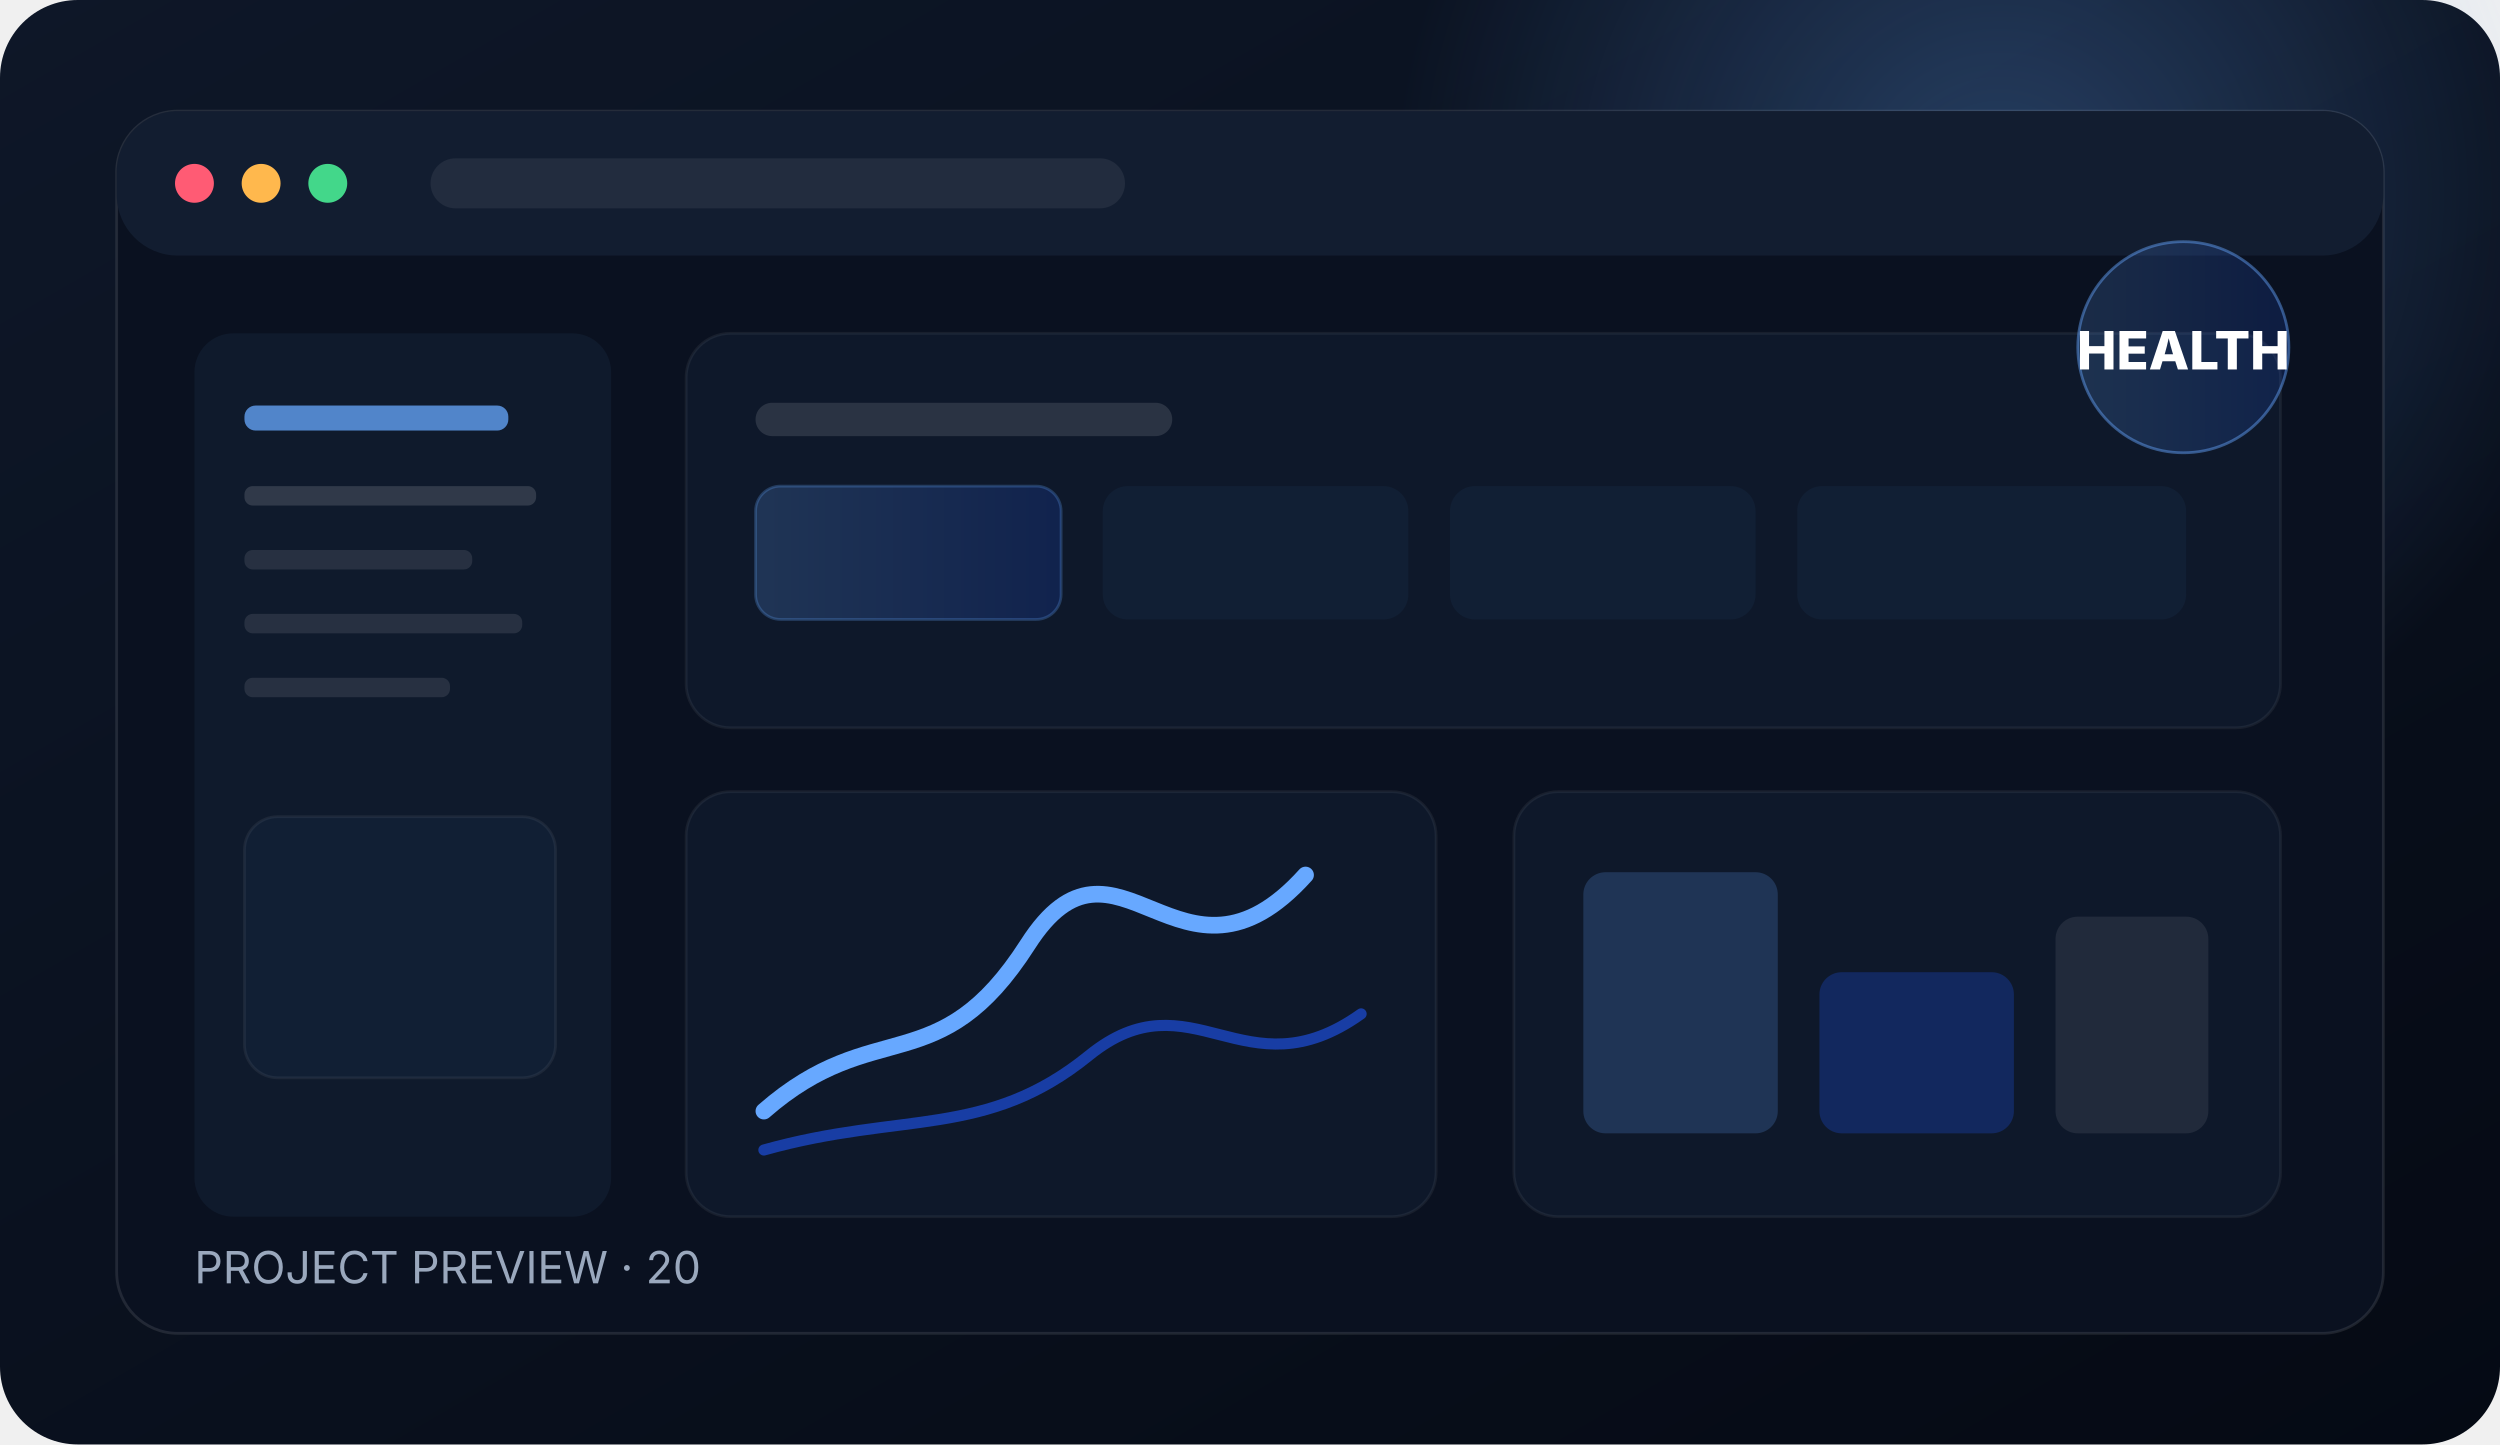
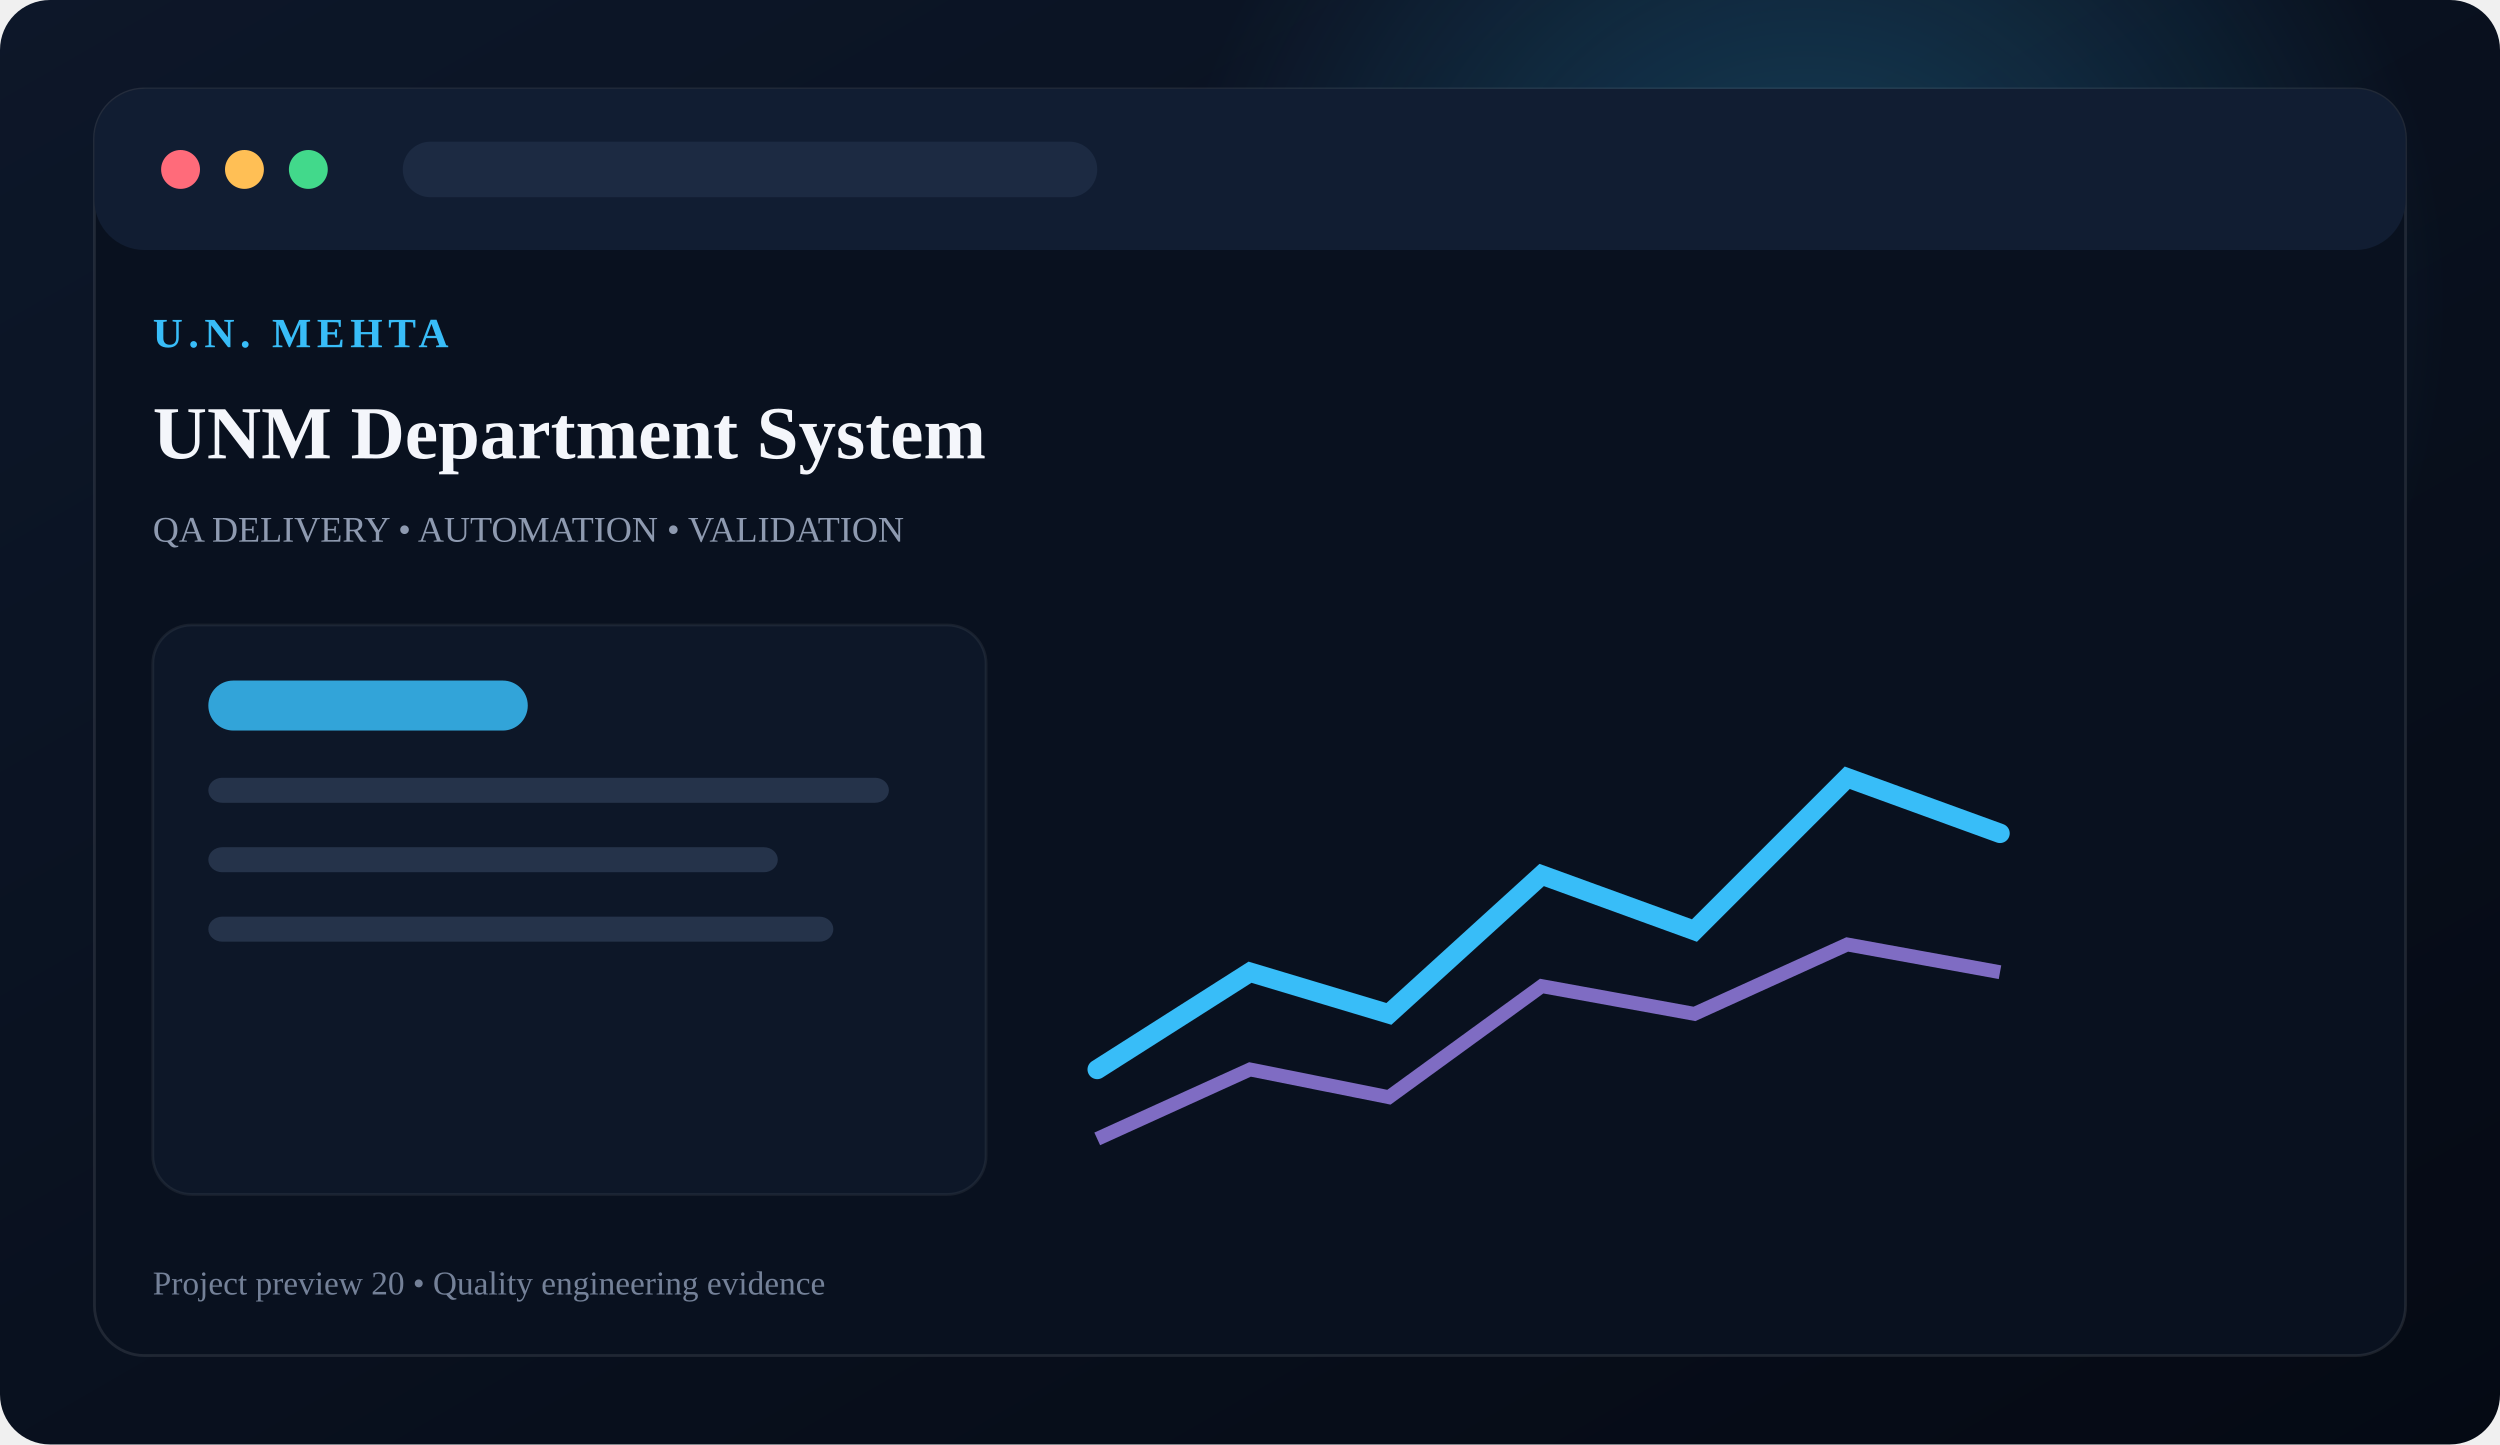
<svg xmlns="http://www.w3.org/2000/svg" viewBox="0 0 900 520">
  <defs>
    <linearGradient id="bg" x1="0" y1="0" x2="1" y2="1">
-       <stop offset="0" stop-color="#0e1728" />
+       <stop offset="0" stop-color="#0d1729" />
      <stop offset="1" stop-color="#050a14" />
    </linearGradient>
-     <linearGradient id="accent" x1="0" y1="0" x2="1" y2="0">
-       <stop offset="0" stop-color="#67a8ff" />
-       <stop offset="1" stop-color="#1d4ed8" />
-     </linearGradient>
-     <radialGradient id="glow">
-       <stop offset="0" stop-color="#67a8ff" stop-opacity=".30" />
-       <stop offset="1" stop-color="#67a8ff" stop-opacity="0" />
+     <radialGradient id="g">
+       <stop offset="0" stop-color="#38bdf8" stop-opacity=".28" />
+       <stop offset="1" stop-color="#38bdf8" stop-opacity="0" />
    </radialGradient>
-     <filter id="shadow">
-       <feDropShadow dx="0" dy="18" stdDeviation="20" flood-color="#000" flood-opacity=".45" />
-     </filter>
  </defs>
-   <rect width="900" height="520" rx="28" fill="url(#bg)" />
-   <circle cx="720" cy="70" r="220" fill="url(#glow)" />
-   <rect x="42" y="40" width="816" height="440" rx="22" fill="#0a1120" stroke="#ffffff" stroke-opacity=".10" />
-   <rect x="42" y="40" width="816" height="52" rx="22" fill="#121d30" />
-   <circle cx="70" cy="66" r="7" fill="#ff5b74" />
-   <circle cx="94" cy="66" r="7" fill="#ffb84d" />
-   <circle cx="118" cy="66" r="7" fill="#43d78a" />
-   <rect x="155" y="57" width="250" height="18" rx="9" fill="#ffffff" fill-opacity=".07" />
-   <rect x="70" y="120" width="150" height="318" rx="14" fill="#0f1a2c" />
-   <rect x="88" y="146" width="95" height="9" rx="4" fill="#67a8ff" fill-opacity=".75" />
-   <rect x="88" y="175" width="105" height="7" rx="3" fill="#ffffff" fill-opacity=".14" />
-   <rect x="88" y="198" width="82" height="7" rx="3" fill="#ffffff" fill-opacity=".10" />
-   <rect x="88" y="221" width="100" height="7" rx="3" fill="#ffffff" fill-opacity=".10" />
-   <rect x="88" y="244" width="74" height="7" rx="3" fill="#ffffff" fill-opacity=".10" />
-   <rect x="88" y="294" width="112" height="94" rx="12" fill="#111f34" stroke="#ffffff" stroke-opacity=".06" />
-   <rect x="247" y="120" width="574" height="142" rx="16" fill="#0e182a" stroke="#ffffff" stroke-opacity=".06" />
-   <rect x="272" y="145" width="150" height="12" rx="6" fill="#ffffff" fill-opacity=".12" />
-   <rect x="272" y="175" width="110" height="48" rx="9" fill="url(#accent)" fill-opacity=".20" stroke="#67a8ff" stroke-opacity=".25" />
-   <rect x="397" y="175" width="110" height="48" rx="9" fill="#111f34" />
-   <rect x="522" y="175" width="110" height="48" rx="9" fill="#111f34" />
-   <rect x="647" y="175" width="140" height="48" rx="9" fill="#111f34" />
-   <rect x="247" y="285" width="270" height="153" rx="16" fill="#0e182a" stroke="#ffffff" stroke-opacity=".06" />
-   <path d="M275 400 C315 365 338 390 370 340 S425 365 470 315" fill="none" stroke="#67a8ff" stroke-width="6" stroke-linecap="round" />
-   <path d="M275 414 C325 400 355 410 392 380 S448 395 490 365" fill="none" stroke="#1d4ed8" stroke-opacity=".7" stroke-width="4" stroke-linecap="round" />
-   <rect x="545" y="285" width="276" height="153" rx="16" fill="#0e182a" stroke="#ffffff" stroke-opacity=".06" />
-   <rect x="570" y="314" width="70" height="94" rx="8" fill="#67a8ff" fill-opacity=".20" />
-   <rect x="655" y="350" width="70" height="58" rx="8" fill="#1d4ed8" fill-opacity=".30" />
-   <rect x="740" y="330" width="55" height="78" rx="8" fill="#ffffff" fill-opacity=".08" />
-   <circle cx="786" cy="125" r="38" fill="url(#accent)" fill-opacity=".18" stroke="#67a8ff" stroke-opacity=".45" />
-   <text x="786" y="133" text-anchor="middle" font-family="Inter,Arial,sans-serif" font-size="19" font-weight="800" fill="#fff">HEALTH</text>
-   <text x="70" y="462" font-family="Inter,Arial,sans-serif" font-size="16" fill="#9aa8bd">PROJECT PREVIEW · 20</text>
+   <rect width="900" height="520" rx="18" fill="url(#bg)" />
+   <circle cx="650" cy="110" r="230" fill="url(#g)" />
+   <rect x="34" y="32" width="832" height="456" rx="18" fill="#09111f" stroke="#ffffff18" />
+   <rect x="34" y="32" width="832" height="58" rx="18" fill="#111d32" />
+   <circle cx="65" cy="61" r="7" fill="#ff6b7a" />
+   <circle cx="88" cy="61" r="7" fill="#ffbf55" />
+   <circle cx="111" cy="61" r="7" fill="#42d98b" />
+   <rect x="145" y="51" width="250" height="20" rx="10" fill="#1c2a42" />
+   <text x="55" y="125" fill="#38bdf8" font-size="15" font-weight="800" letter-spacing="2">U.N. MEHTA</text>
+   <text x="55" y="165" fill="#f4f6fb" font-size="27" font-weight="800">UNM Department System</text>
+   <text x="55" y="195" fill="#8e9ab0" font-size="13">QA DELIVERY • AUTOMATION • VALIDATION</text>
+   <rect x="55" y="225" width="300" height="205" rx="14" fill="#0d1728" stroke="#ffffff10" />
+   <rect x="75" y="245" width="115" height="18" rx="9" fill="#38bdf8" opacity=".85" />
+   <rect x="75" y="280" width="245" height="9" rx="5" fill="#25334a" />
+   <rect x="75" y="305" width="205" height="9" rx="5" fill="#25334a" />
+   <rect x="75" y="330" width="225" height="9" rx="5" fill="#25334a" />
+   <polyline points="395,385 450,350 500,365 555,315 610,335 665,280 720,300" fill="none" stroke="#38bdf8" stroke-width="7" stroke-linecap="round" />
+   <polyline points="395,410 450,385 500,395 555,355 610,365 665,340 720,350" fill="none" stroke="#a78bfa" stroke-width="5" opacity=".75" />
+   <text x="55" y="466" fill="#748198" font-size="12">Project preview 20 • Quality engineering evidence</text>
</svg>
